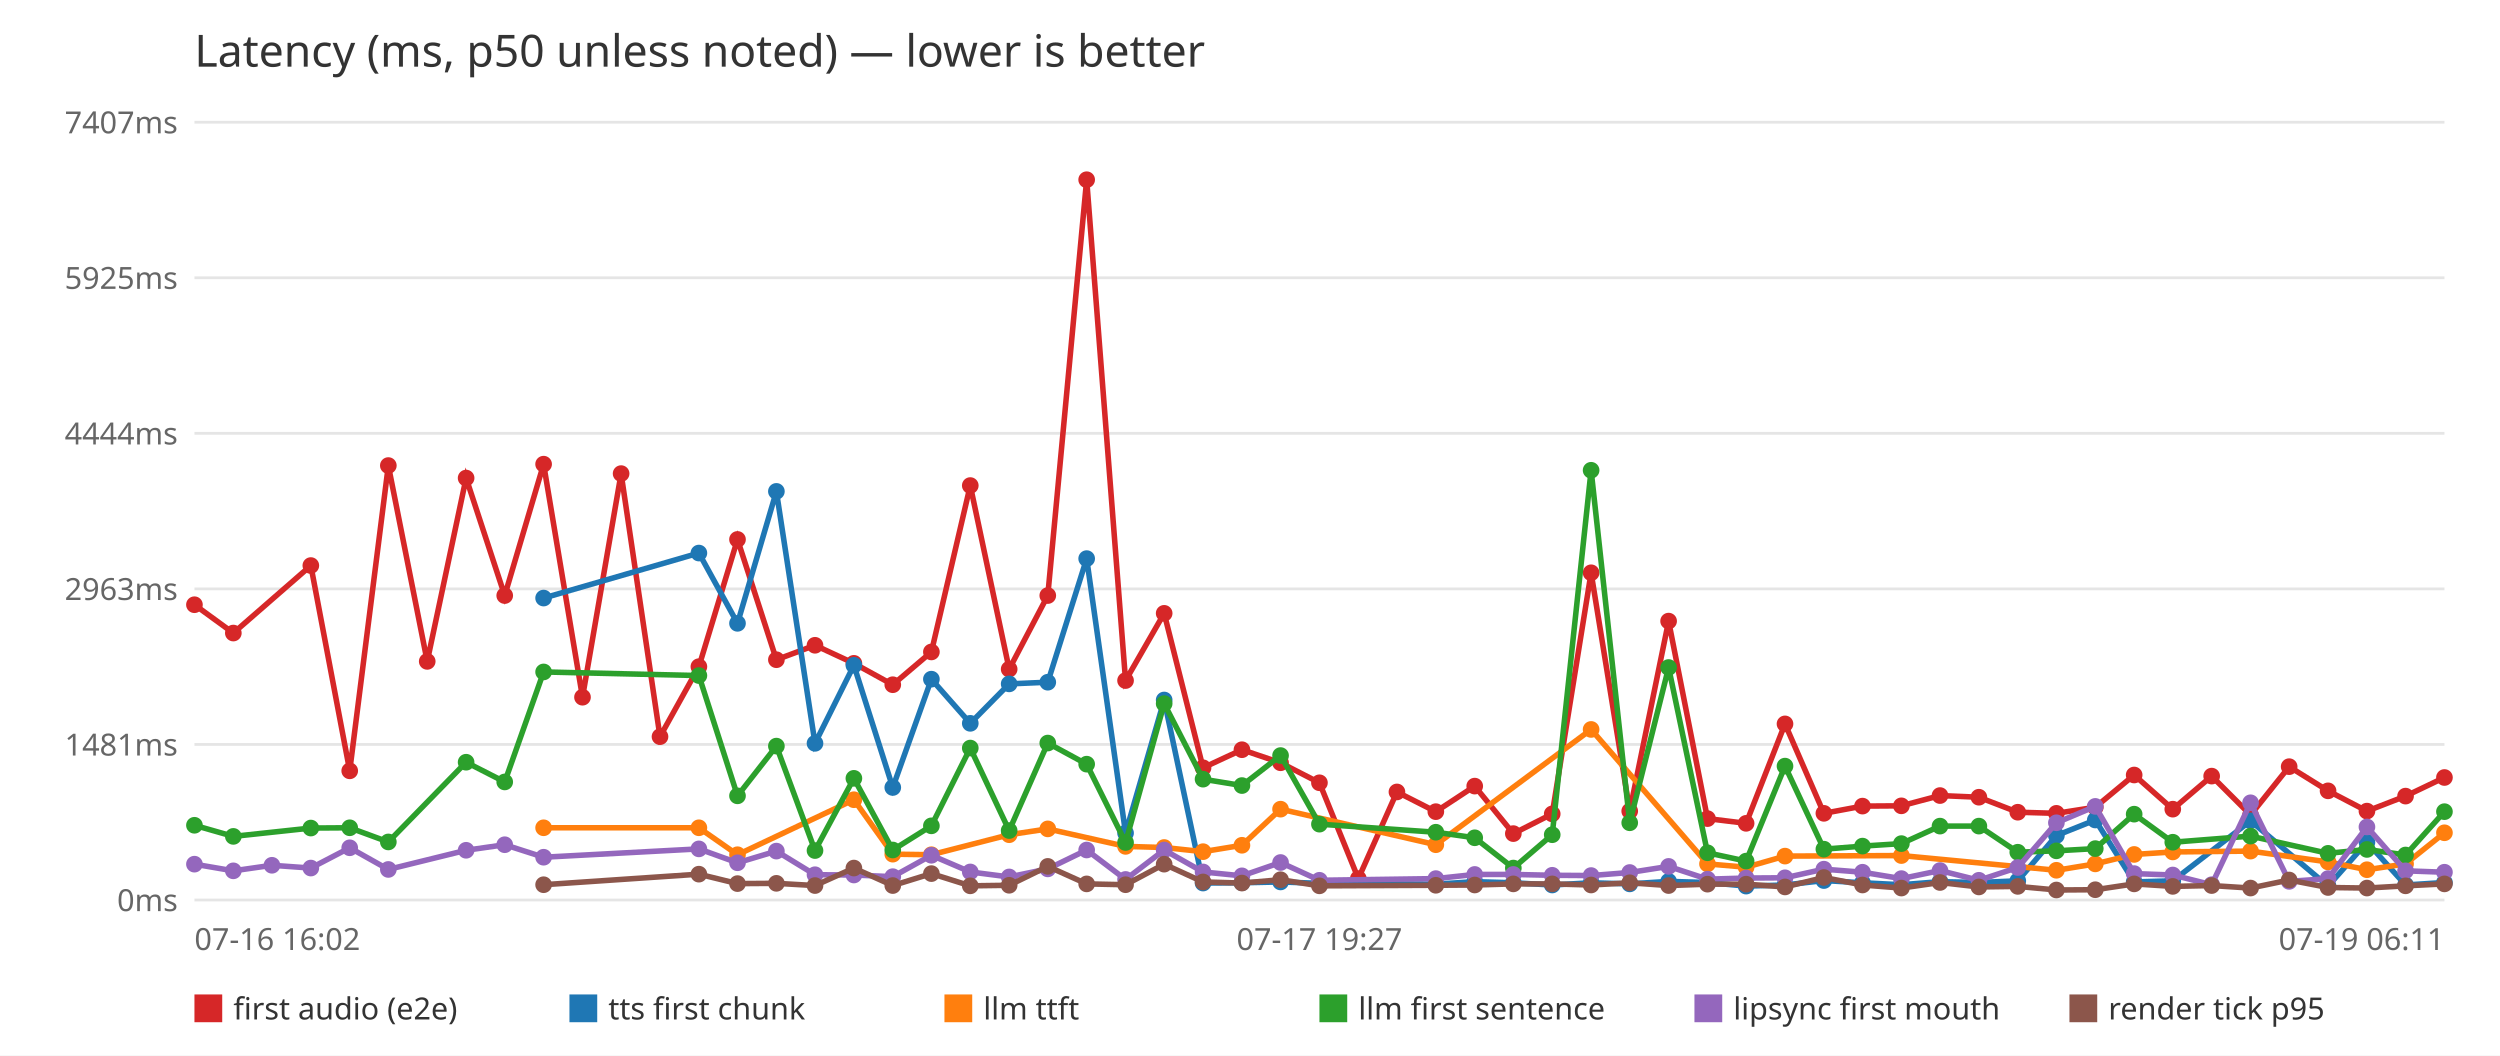
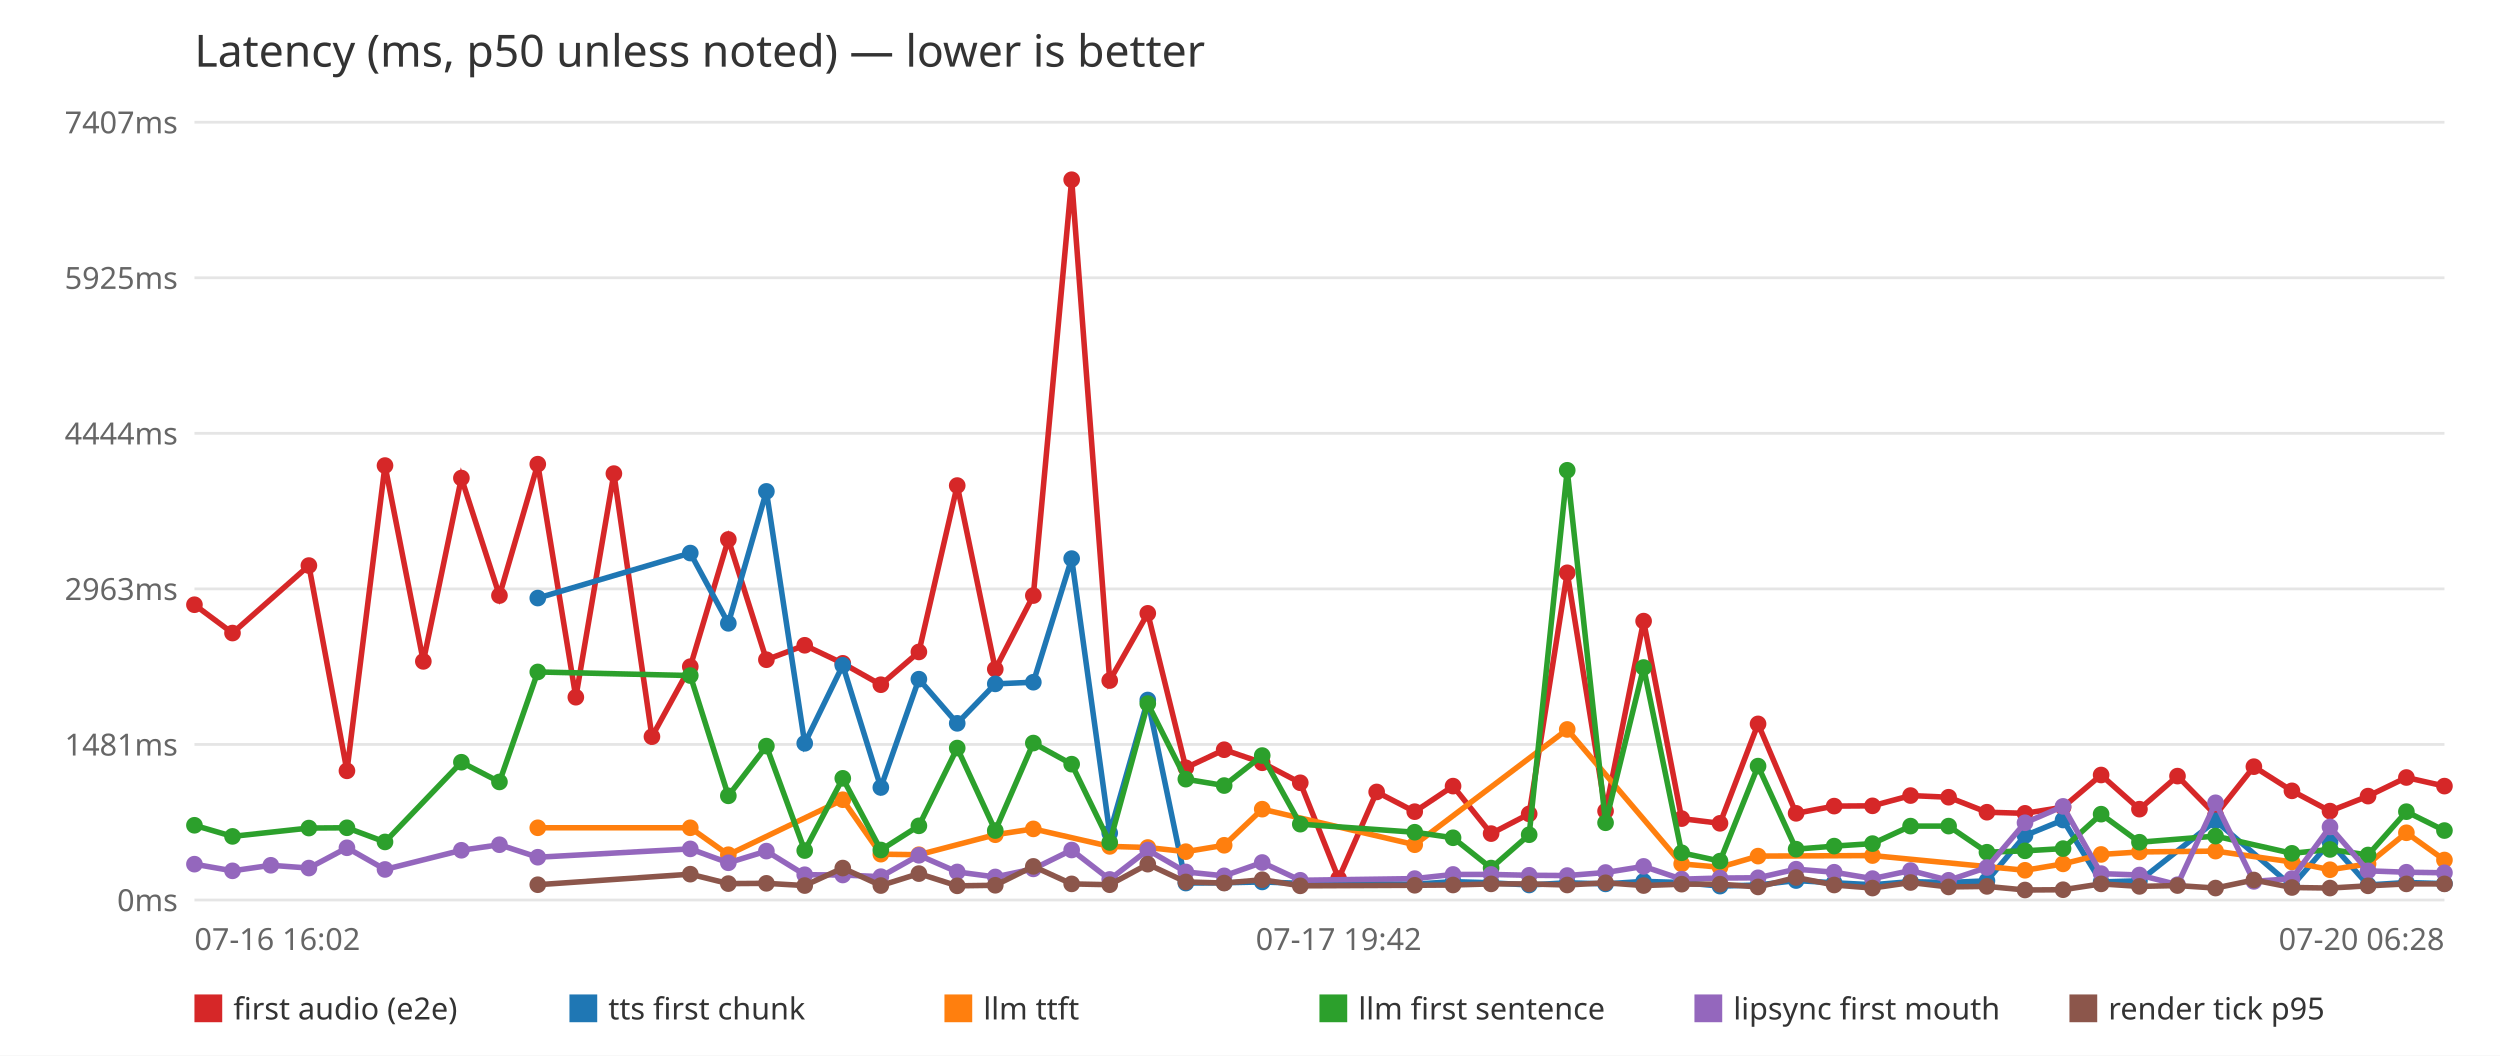
<svg xmlns="http://www.w3.org/2000/svg" width="900" height="380" viewBox="0 0 900 380" font-family="sans-serif">
  <rect width="900" height="380" fill="white" />
  <text x="70" y="24" font-size="16" fill="#333">Latency (ms, p50 unless noted) — lower is better</text>
  <line x1="70" y1="324.0" x2="880" y2="324.0" stroke="#e5e5e5" />
  <text x="64" y="328.0" font-size="11" fill="#666" text-anchor="end">0ms</text>
  <line x1="70" y1="268.0" x2="880" y2="268.0" stroke="#e5e5e5" />
  <text x="64" y="272.0" font-size="11" fill="#666" text-anchor="end">1481ms</text>
  <line x1="70" y1="212.0" x2="880" y2="212.0" stroke="#e5e5e5" />
  <text x="64" y="216.0" font-size="11" fill="#666" text-anchor="end">2963ms</text>
  <line x1="70" y1="156.0" x2="880" y2="156.0" stroke="#e5e5e5" />
  <text x="64" y="160.0" font-size="11" fill="#666" text-anchor="end">4444ms</text>
  <line x1="70" y1="100.0" x2="880" y2="100.0" stroke="#e5e5e5" />
  <text x="64" y="104.0" font-size="11" fill="#666" text-anchor="end">5925ms</text>
  <line x1="70" y1="44.0" x2="880" y2="44.0" stroke="#e5e5e5" />
  <text x="64" y="48.0" font-size="11" fill="#666" text-anchor="end">7407ms</text>
  <text x="70.0" y="342" font-size="11" fill="#666" text-anchor="start">07-16 16:02</text>
-   <text x="475.0" y="342" font-size="11" fill="#666" text-anchor="middle">07-17 19:27</text>
-   <text x="880.0" y="342" font-size="11" fill="#666" text-anchor="end">07-19 06:11</text>
-   <polyline points="70.0,217.7 84.0,227.9 111.9,203.6 125.9,277.5 139.8,167.6 153.8,238.1 167.8,172.1 181.7,214.4 195.7,167.1 209.7,251.0 223.6,170.5 237.6,265.2 251.6,240.0 265.5,194.2 279.5,237.5 293.4,232.3 307.4,238.8 321.4,246.5 335.3,234.7 349.3,174.8 363.3,240.9 377.2,214.4 391.2,64.7 405.2,245.0 419.1,220.8 433.1,276.4 447.1,269.9 461.0,274.6 475.0,281.8 489.0,316.3 502.9,285.1 516.9,292.2 530.9,283.0 544.8,300.1 558.8,293.0 572.8,206.2 586.7,292.0 600.7,223.6 614.7,294.7 628.6,296.4 642.6,260.6 656.6,292.8 670.5,290.2 684.5,290.1 698.4,286.4 712.4,287.0 726.4,292.4 740.3,292.8 754.3,290.6 768.3,279.0 782.2,291.3 796.2,279.4 810.2,293.4 824.1,276.0 838.1,284.7 852.1,292.0 866.0,286.6 880.0,279.9" fill="none" stroke="#d62728" stroke-width="2" />
+   <text x="481.9" y="342" font-size="11" fill="#666" text-anchor="middle">07-17 19:42</text>
+   <text x="880.0" y="342" font-size="11" fill="#666" text-anchor="end">07-20 06:28</text>
+   <polyline points="70.0,217.7 83.7,227.9 111.2,203.6 124.9,277.5 138.6,167.6 152.4,238.1 166.1,172.1 179.8,214.4 193.6,167.1 207.3,251.0 221.0,170.5 234.7,265.2 248.5,240.0 262.2,194.2 275.9,237.5 289.7,232.3 303.4,238.8 317.1,246.5 330.8,234.7 344.6,174.8 358.3,240.9 372.0,214.4 385.8,64.7 399.5,245.0 413.2,220.8 426.9,276.4 440.7,269.9 454.4,274.6 468.1,281.8 481.9,316.3 495.6,285.1 509.3,292.2 523.1,283.0 536.8,300.1 550.5,293.0 564.2,206.2 578.0,292.0 591.7,223.6 605.4,294.7 619.2,296.4 632.9,260.6 646.6,292.8 660.3,290.2 674.1,290.1 687.8,286.4 701.5,287.0 715.3,292.4 729.0,292.8 742.7,290.6 756.4,279.0 770.2,291.3 783.9,279.4 797.6,293.4 811.4,276.0 825.1,284.7 838.8,292.0 852.5,286.6 866.3,279.9 880.0,283.0" fill="none" stroke="#d62728" stroke-width="2" />
  <circle cx="70.0" cy="217.7" r="3" fill="#d62728" />
-   <circle cx="84.0" cy="227.9" r="3" fill="#d62728" />
-   <circle cx="111.9" cy="203.6" r="3" fill="#d62728" />
-   <circle cx="125.9" cy="277.5" r="3" fill="#d62728" />
-   <circle cx="139.8" cy="167.6" r="3" fill="#d62728" />
-   <circle cx="153.8" cy="238.1" r="3" fill="#d62728" />
-   <circle cx="167.8" cy="172.1" r="3" fill="#d62728" />
-   <circle cx="181.7" cy="214.4" r="3" fill="#d62728" />
-   <circle cx="195.7" cy="167.1" r="3" fill="#d62728" />
-   <circle cx="209.7" cy="251.0" r="3" fill="#d62728" />
-   <circle cx="223.6" cy="170.5" r="3" fill="#d62728" />
-   <circle cx="237.6" cy="265.2" r="3" fill="#d62728" />
-   <circle cx="251.6" cy="240.0" r="3" fill="#d62728" />
-   <circle cx="265.5" cy="194.2" r="3" fill="#d62728" />
-   <circle cx="279.5" cy="237.5" r="3" fill="#d62728" />
-   <circle cx="293.4" cy="232.3" r="3" fill="#d62728" />
-   <circle cx="307.4" cy="238.8" r="3" fill="#d62728" />
-   <circle cx="321.4" cy="246.5" r="3" fill="#d62728" />
-   <circle cx="335.3" cy="234.7" r="3" fill="#d62728" />
-   <circle cx="349.3" cy="174.8" r="3" fill="#d62728" />
-   <circle cx="363.3" cy="240.9" r="3" fill="#d62728" />
-   <circle cx="377.2" cy="214.4" r="3" fill="#d62728" />
-   <circle cx="391.2" cy="64.7" r="3" fill="#d62728" />
-   <circle cx="405.2" cy="245.0" r="3" fill="#d62728" />
-   <circle cx="419.1" cy="220.8" r="3" fill="#d62728" />
-   <circle cx="433.1" cy="276.4" r="3" fill="#d62728" />
-   <circle cx="447.1" cy="269.9" r="3" fill="#d62728" />
-   <circle cx="461.0" cy="274.6" r="3" fill="#d62728" />
-   <circle cx="475.0" cy="281.8" r="3" fill="#d62728" />
-   <circle cx="489.0" cy="316.3" r="3" fill="#d62728" />
-   <circle cx="502.9" cy="285.1" r="3" fill="#d62728" />
-   <circle cx="516.9" cy="292.2" r="3" fill="#d62728" />
-   <circle cx="530.9" cy="283.0" r="3" fill="#d62728" />
-   <circle cx="544.8" cy="300.1" r="3" fill="#d62728" />
-   <circle cx="558.8" cy="293.0" r="3" fill="#d62728" />
-   <circle cx="572.8" cy="206.2" r="3" fill="#d62728" />
-   <circle cx="586.7" cy="292.0" r="3" fill="#d62728" />
-   <circle cx="600.7" cy="223.6" r="3" fill="#d62728" />
-   <circle cx="614.7" cy="294.7" r="3" fill="#d62728" />
-   <circle cx="628.6" cy="296.4" r="3" fill="#d62728" />
-   <circle cx="642.6" cy="260.6" r="3" fill="#d62728" />
-   <circle cx="656.6" cy="292.8" r="3" fill="#d62728" />
-   <circle cx="670.5" cy="290.2" r="3" fill="#d62728" />
-   <circle cx="684.5" cy="290.1" r="3" fill="#d62728" />
-   <circle cx="698.4" cy="286.4" r="3" fill="#d62728" />
-   <circle cx="712.4" cy="287.0" r="3" fill="#d62728" />
-   <circle cx="726.4" cy="292.4" r="3" fill="#d62728" />
-   <circle cx="740.3" cy="292.8" r="3" fill="#d62728" />
-   <circle cx="754.3" cy="290.6" r="3" fill="#d62728" />
-   <circle cx="768.3" cy="279.0" r="3" fill="#d62728" />
-   <circle cx="782.2" cy="291.3" r="3" fill="#d62728" />
-   <circle cx="796.2" cy="279.4" r="3" fill="#d62728" />
-   <circle cx="810.2" cy="293.4" r="3" fill="#d62728" />
-   <circle cx="824.1" cy="276.0" r="3" fill="#d62728" />
-   <circle cx="838.1" cy="284.7" r="3" fill="#d62728" />
-   <circle cx="852.1" cy="292.0" r="3" fill="#d62728" />
-   <circle cx="866.0" cy="286.6" r="3" fill="#d62728" />
-   <circle cx="880.0" cy="279.9" r="3" fill="#d62728" />
+   <circle cx="83.7" cy="227.9" r="3" fill="#d62728" />
+   <circle cx="111.2" cy="203.6" r="3" fill="#d62728" />
+   <circle cx="124.9" cy="277.5" r="3" fill="#d62728" />
+   <circle cx="138.6" cy="167.6" r="3" fill="#d62728" />
+   <circle cx="152.4" cy="238.1" r="3" fill="#d62728" />
+   <circle cx="166.1" cy="172.1" r="3" fill="#d62728" />
+   <circle cx="179.8" cy="214.4" r="3" fill="#d62728" />
+   <circle cx="193.6" cy="167.1" r="3" fill="#d62728" />
+   <circle cx="207.3" cy="251.0" r="3" fill="#d62728" />
+   <circle cx="221.0" cy="170.5" r="3" fill="#d62728" />
+   <circle cx="234.7" cy="265.2" r="3" fill="#d62728" />
+   <circle cx="248.5" cy="240.0" r="3" fill="#d62728" />
+   <circle cx="262.2" cy="194.2" r="3" fill="#d62728" />
+   <circle cx="275.9" cy="237.5" r="3" fill="#d62728" />
+   <circle cx="289.7" cy="232.3" r="3" fill="#d62728" />
+   <circle cx="303.4" cy="238.8" r="3" fill="#d62728" />
+   <circle cx="317.1" cy="246.5" r="3" fill="#d62728" />
+   <circle cx="330.8" cy="234.7" r="3" fill="#d62728" />
+   <circle cx="344.6" cy="174.8" r="3" fill="#d62728" />
+   <circle cx="358.3" cy="240.9" r="3" fill="#d62728" />
+   <circle cx="372.0" cy="214.4" r="3" fill="#d62728" />
+   <circle cx="385.8" cy="64.7" r="3" fill="#d62728" />
+   <circle cx="399.5" cy="245.0" r="3" fill="#d62728" />
+   <circle cx="413.2" cy="220.8" r="3" fill="#d62728" />
+   <circle cx="426.9" cy="276.4" r="3" fill="#d62728" />
+   <circle cx="440.7" cy="269.9" r="3" fill="#d62728" />
+   <circle cx="454.4" cy="274.6" r="3" fill="#d62728" />
+   <circle cx="468.1" cy="281.8" r="3" fill="#d62728" />
+   <circle cx="481.9" cy="316.3" r="3" fill="#d62728" />
+   <circle cx="495.6" cy="285.1" r="3" fill="#d62728" />
+   <circle cx="509.3" cy="292.2" r="3" fill="#d62728" />
+   <circle cx="523.1" cy="283.0" r="3" fill="#d62728" />
+   <circle cx="536.8" cy="300.1" r="3" fill="#d62728" />
+   <circle cx="550.5" cy="293.0" r="3" fill="#d62728" />
+   <circle cx="564.2" cy="206.2" r="3" fill="#d62728" />
+   <circle cx="578.0" cy="292.0" r="3" fill="#d62728" />
+   <circle cx="591.7" cy="223.6" r="3" fill="#d62728" />
+   <circle cx="605.4" cy="294.7" r="3" fill="#d62728" />
+   <circle cx="619.2" cy="296.4" r="3" fill="#d62728" />
+   <circle cx="632.9" cy="260.6" r="3" fill="#d62728" />
+   <circle cx="646.6" cy="292.8" r="3" fill="#d62728" />
+   <circle cx="660.3" cy="290.2" r="3" fill="#d62728" />
+   <circle cx="674.1" cy="290.1" r="3" fill="#d62728" />
+   <circle cx="687.8" cy="286.4" r="3" fill="#d62728" />
+   <circle cx="701.5" cy="287.0" r="3" fill="#d62728" />
+   <circle cx="715.3" cy="292.4" r="3" fill="#d62728" />
+   <circle cx="729.0" cy="292.8" r="3" fill="#d62728" />
+   <circle cx="742.7" cy="290.6" r="3" fill="#d62728" />
+   <circle cx="756.4" cy="279.0" r="3" fill="#d62728" />
+   <circle cx="770.2" cy="291.3" r="3" fill="#d62728" />
+   <circle cx="783.9" cy="279.4" r="3" fill="#d62728" />
+   <circle cx="797.6" cy="293.4" r="3" fill="#d62728" />
+   <circle cx="811.4" cy="276.0" r="3" fill="#d62728" />
+   <circle cx="825.1" cy="284.7" r="3" fill="#d62728" />
+   <circle cx="838.8" cy="292.0" r="3" fill="#d62728" />
+   <circle cx="852.5" cy="286.6" r="3" fill="#d62728" />
+   <circle cx="866.3" cy="279.9" r="3" fill="#d62728" />
+   <circle cx="880.0" cy="283.0" r="3" fill="#d62728" />
  <rect x="70.0" y="358" width="10" height="10" fill="#d62728" />
  <text x="84.0" y="367" font-size="11" fill="#333">first audio (e2e)</text>
-   <polyline points="195.7,215.3 251.6,199.1 265.5,224.4 279.5,176.9 293.4,267.6 307.4,239.5 321.4,283.5 335.3,244.5 349.3,260.4 363.3,246.2 377.2,245.6 391.2,201.1 405.2,299.9 419.1,252.0 433.1,317.9 447.1,317.8 461.0,317.5 475.0,318.0 516.9,318.3 530.9,317.4 544.8,317.8 558.8,318.6 572.8,317.8 586.7,318.2 600.7,317.3 614.7,317.7 628.6,319.0 642.6,318.6 656.6,317.0 670.5,317.8 684.5,318.5 698.4,317.4 712.4,317.7 726.4,317.1 740.3,300.8 754.3,295.2 768.3,317.5 782.2,317.1 810.2,295.5 838.1,319.0 852.1,303.2 866.0,318.6 880.0,317.7" fill="none" stroke="#1f77b4" stroke-width="2" />
-   <circle cx="195.7" cy="215.3" r="3" fill="#1f77b4" />
-   <circle cx="251.6" cy="199.1" r="3" fill="#1f77b4" />
-   <circle cx="265.5" cy="224.4" r="3" fill="#1f77b4" />
-   <circle cx="279.5" cy="176.9" r="3" fill="#1f77b4" />
-   <circle cx="293.4" cy="267.6" r="3" fill="#1f77b4" />
-   <circle cx="307.4" cy="239.5" r="3" fill="#1f77b4" />
-   <circle cx="321.4" cy="283.5" r="3" fill="#1f77b4" />
-   <circle cx="335.3" cy="244.5" r="3" fill="#1f77b4" />
-   <circle cx="349.3" cy="260.4" r="3" fill="#1f77b4" />
-   <circle cx="363.3" cy="246.2" r="3" fill="#1f77b4" />
-   <circle cx="377.2" cy="245.6" r="3" fill="#1f77b4" />
-   <circle cx="391.2" cy="201.1" r="3" fill="#1f77b4" />
-   <circle cx="405.2" cy="299.9" r="3" fill="#1f77b4" />
-   <circle cx="419.1" cy="252.0" r="3" fill="#1f77b4" />
-   <circle cx="433.1" cy="317.9" r="3" fill="#1f77b4" />
-   <circle cx="447.1" cy="317.8" r="3" fill="#1f77b4" />
-   <circle cx="461.0" cy="317.5" r="3" fill="#1f77b4" />
-   <circle cx="475.0" cy="318.0" r="3" fill="#1f77b4" />
-   <circle cx="516.9" cy="318.3" r="3" fill="#1f77b4" />
-   <circle cx="530.9" cy="317.4" r="3" fill="#1f77b4" />
-   <circle cx="544.8" cy="317.8" r="3" fill="#1f77b4" />
-   <circle cx="558.8" cy="318.6" r="3" fill="#1f77b4" />
-   <circle cx="572.8" cy="317.8" r="3" fill="#1f77b4" />
-   <circle cx="586.7" cy="318.2" r="3" fill="#1f77b4" />
-   <circle cx="600.7" cy="317.3" r="3" fill="#1f77b4" />
-   <circle cx="614.7" cy="317.7" r="3" fill="#1f77b4" />
-   <circle cx="628.6" cy="319.0" r="3" fill="#1f77b4" />
-   <circle cx="642.6" cy="318.6" r="3" fill="#1f77b4" />
-   <circle cx="656.6" cy="317.0" r="3" fill="#1f77b4" />
-   <circle cx="670.5" cy="317.8" r="3" fill="#1f77b4" />
-   <circle cx="684.5" cy="318.5" r="3" fill="#1f77b4" />
-   <circle cx="698.4" cy="317.4" r="3" fill="#1f77b4" />
-   <circle cx="712.4" cy="317.7" r="3" fill="#1f77b4" />
-   <circle cx="726.4" cy="317.1" r="3" fill="#1f77b4" />
-   <circle cx="740.3" cy="300.8" r="3" fill="#1f77b4" />
-   <circle cx="754.3" cy="295.2" r="3" fill="#1f77b4" />
-   <circle cx="768.3" cy="317.5" r="3" fill="#1f77b4" />
-   <circle cx="782.2" cy="317.1" r="3" fill="#1f77b4" />
-   <circle cx="810.2" cy="295.5" r="3" fill="#1f77b4" />
-   <circle cx="838.1" cy="319.0" r="3" fill="#1f77b4" />
-   <circle cx="852.1" cy="303.2" r="3" fill="#1f77b4" />
-   <circle cx="866.0" cy="318.6" r="3" fill="#1f77b4" />
-   <circle cx="880.0" cy="317.7" r="3" fill="#1f77b4" />
+   <polyline points="193.6,215.3 248.5,199.1 262.2,224.4 275.9,176.9 289.7,267.6 303.4,239.5 317.1,283.5 330.8,244.5 344.6,260.4 358.3,246.2 372.0,245.6 385.8,201.1 399.5,299.9 413.2,252.0 426.9,317.9 440.7,317.8 454.4,317.5 468.1,318.0 509.3,318.3 523.1,317.4 536.8,317.8 550.5,318.6 564.2,317.8 578.0,318.2 591.7,317.3 605.4,317.7 619.2,319.0 632.9,318.6 646.6,317.0 660.3,317.8 674.1,318.5 687.8,317.4 701.5,317.7 715.3,317.1 729.0,300.8 742.7,295.2 756.4,317.5 770.2,317.1 797.6,295.5 825.1,319.0 838.8,303.2 852.5,318.6 866.3,317.7 880.0,318.1" fill="none" stroke="#1f77b4" stroke-width="2" />
+   <circle cx="193.6" cy="215.3" r="3" fill="#1f77b4" />
+   <circle cx="248.5" cy="199.1" r="3" fill="#1f77b4" />
+   <circle cx="262.2" cy="224.4" r="3" fill="#1f77b4" />
+   <circle cx="275.9" cy="176.9" r="3" fill="#1f77b4" />
+   <circle cx="289.7" cy="267.6" r="3" fill="#1f77b4" />
+   <circle cx="303.4" cy="239.5" r="3" fill="#1f77b4" />
+   <circle cx="317.1" cy="283.5" r="3" fill="#1f77b4" />
+   <circle cx="330.8" cy="244.5" r="3" fill="#1f77b4" />
+   <circle cx="344.6" cy="260.4" r="3" fill="#1f77b4" />
+   <circle cx="358.3" cy="246.2" r="3" fill="#1f77b4" />
+   <circle cx="372.0" cy="245.6" r="3" fill="#1f77b4" />
+   <circle cx="385.8" cy="201.1" r="3" fill="#1f77b4" />
+   <circle cx="399.5" cy="299.9" r="3" fill="#1f77b4" />
+   <circle cx="413.2" cy="252.0" r="3" fill="#1f77b4" />
+   <circle cx="426.9" cy="317.9" r="3" fill="#1f77b4" />
+   <circle cx="440.7" cy="317.8" r="3" fill="#1f77b4" />
+   <circle cx="454.4" cy="317.5" r="3" fill="#1f77b4" />
+   <circle cx="468.1" cy="318.0" r="3" fill="#1f77b4" />
+   <circle cx="509.3" cy="318.3" r="3" fill="#1f77b4" />
+   <circle cx="523.1" cy="317.4" r="3" fill="#1f77b4" />
+   <circle cx="536.8" cy="317.8" r="3" fill="#1f77b4" />
+   <circle cx="550.5" cy="318.6" r="3" fill="#1f77b4" />
+   <circle cx="564.2" cy="317.8" r="3" fill="#1f77b4" />
+   <circle cx="578.0" cy="318.2" r="3" fill="#1f77b4" />
+   <circle cx="591.7" cy="317.3" r="3" fill="#1f77b4" />
+   <circle cx="605.4" cy="317.7" r="3" fill="#1f77b4" />
+   <circle cx="619.2" cy="319.0" r="3" fill="#1f77b4" />
+   <circle cx="632.9" cy="318.6" r="3" fill="#1f77b4" />
+   <circle cx="646.6" cy="317.0" r="3" fill="#1f77b4" />
+   <circle cx="660.3" cy="317.8" r="3" fill="#1f77b4" />
+   <circle cx="674.1" cy="318.5" r="3" fill="#1f77b4" />
+   <circle cx="687.8" cy="317.4" r="3" fill="#1f77b4" />
+   <circle cx="701.5" cy="317.7" r="3" fill="#1f77b4" />
+   <circle cx="715.3" cy="317.1" r="3" fill="#1f77b4" />
+   <circle cx="729.0" cy="300.8" r="3" fill="#1f77b4" />
+   <circle cx="742.7" cy="295.2" r="3" fill="#1f77b4" />
+   <circle cx="756.4" cy="317.5" r="3" fill="#1f77b4" />
+   <circle cx="770.2" cy="317.1" r="3" fill="#1f77b4" />
+   <circle cx="797.6" cy="295.5" r="3" fill="#1f77b4" />
+   <circle cx="825.1" cy="319.0" r="3" fill="#1f77b4" />
+   <circle cx="838.8" cy="303.2" r="3" fill="#1f77b4" />
+   <circle cx="852.5" cy="318.6" r="3" fill="#1f77b4" />
+   <circle cx="866.3" cy="317.7" r="3" fill="#1f77b4" />
+   <circle cx="880.0" cy="318.1" r="3" fill="#1f77b4" />
  <rect x="205.0" y="358" width="10" height="10" fill="#1f77b4" />
  <text x="219.0" y="367" font-size="11" fill="#333">tts first chunk</text>
-   <polyline points="195.7,298.0 251.6,298.0 265.5,307.7 307.4,287.9 321.4,307.5 335.3,307.7 363.3,300.5 377.2,298.4 405.2,304.7 419.1,305.1 433.1,306.6 447.1,304.3 461.0,291.3 516.9,304.1 572.8,262.6 614.7,311.0 628.6,312.2 642.6,308.2 684.5,308.0 740.3,313.3 754.3,311.0 768.3,307.6 782.2,306.7 810.2,306.4 838.1,310.3 852.1,313.1 866.0,311.0 880.0,299.8" fill="none" stroke="#ff7f0e" stroke-width="2" />
-   <circle cx="195.7" cy="298.0" r="3" fill="#ff7f0e" />
-   <circle cx="251.6" cy="298.0" r="3" fill="#ff7f0e" />
-   <circle cx="265.5" cy="307.7" r="3" fill="#ff7f0e" />
-   <circle cx="307.4" cy="287.9" r="3" fill="#ff7f0e" />
-   <circle cx="321.4" cy="307.5" r="3" fill="#ff7f0e" />
-   <circle cx="335.3" cy="307.7" r="3" fill="#ff7f0e" />
-   <circle cx="363.3" cy="300.5" r="3" fill="#ff7f0e" />
-   <circle cx="377.2" cy="298.4" r="3" fill="#ff7f0e" />
-   <circle cx="405.2" cy="304.7" r="3" fill="#ff7f0e" />
-   <circle cx="419.1" cy="305.1" r="3" fill="#ff7f0e" />
-   <circle cx="433.1" cy="306.6" r="3" fill="#ff7f0e" />
-   <circle cx="447.1" cy="304.3" r="3" fill="#ff7f0e" />
-   <circle cx="461.0" cy="291.3" r="3" fill="#ff7f0e" />
-   <circle cx="516.9" cy="304.1" r="3" fill="#ff7f0e" />
-   <circle cx="572.8" cy="262.6" r="3" fill="#ff7f0e" />
-   <circle cx="614.7" cy="311.0" r="3" fill="#ff7f0e" />
-   <circle cx="628.6" cy="312.2" r="3" fill="#ff7f0e" />
-   <circle cx="642.6" cy="308.2" r="3" fill="#ff7f0e" />
-   <circle cx="684.5" cy="308.0" r="3" fill="#ff7f0e" />
-   <circle cx="740.3" cy="313.3" r="3" fill="#ff7f0e" />
-   <circle cx="754.3" cy="311.0" r="3" fill="#ff7f0e" />
-   <circle cx="768.3" cy="307.6" r="3" fill="#ff7f0e" />
-   <circle cx="782.2" cy="306.7" r="3" fill="#ff7f0e" />
-   <circle cx="810.2" cy="306.4" r="3" fill="#ff7f0e" />
-   <circle cx="838.1" cy="310.3" r="3" fill="#ff7f0e" />
-   <circle cx="852.1" cy="313.1" r="3" fill="#ff7f0e" />
-   <circle cx="866.0" cy="311.0" r="3" fill="#ff7f0e" />
-   <circle cx="880.0" cy="299.8" r="3" fill="#ff7f0e" />
+   <polyline points="193.6,298.0 248.5,298.0 262.2,307.7 303.4,287.9 317.1,307.5 330.8,307.7 358.3,300.5 372.0,298.4 399.5,304.7 413.2,305.1 426.9,306.6 440.7,304.3 454.4,291.3 509.3,304.1 564.2,262.6 605.4,311.0 619.2,312.2 632.9,308.2 674.1,308.0 729.0,313.3 742.7,311.0 756.4,307.6 770.2,306.7 797.6,306.4 825.1,310.3 838.8,313.1 852.5,311.0 866.3,299.8 880.0,309.6" fill="none" stroke="#ff7f0e" stroke-width="2" />
+   <circle cx="193.6" cy="298.0" r="3" fill="#ff7f0e" />
+   <circle cx="248.5" cy="298.0" r="3" fill="#ff7f0e" />
+   <circle cx="262.2" cy="307.7" r="3" fill="#ff7f0e" />
+   <circle cx="303.4" cy="287.9" r="3" fill="#ff7f0e" />
+   <circle cx="317.1" cy="307.5" r="3" fill="#ff7f0e" />
+   <circle cx="330.8" cy="307.7" r="3" fill="#ff7f0e" />
+   <circle cx="358.3" cy="300.5" r="3" fill="#ff7f0e" />
+   <circle cx="372.0" cy="298.4" r="3" fill="#ff7f0e" />
+   <circle cx="399.5" cy="304.7" r="3" fill="#ff7f0e" />
+   <circle cx="413.2" cy="305.1" r="3" fill="#ff7f0e" />
+   <circle cx="426.9" cy="306.6" r="3" fill="#ff7f0e" />
+   <circle cx="440.7" cy="304.3" r="3" fill="#ff7f0e" />
+   <circle cx="454.4" cy="291.3" r="3" fill="#ff7f0e" />
+   <circle cx="509.3" cy="304.1" r="3" fill="#ff7f0e" />
+   <circle cx="564.2" cy="262.6" r="3" fill="#ff7f0e" />
+   <circle cx="605.4" cy="311.0" r="3" fill="#ff7f0e" />
+   <circle cx="619.2" cy="312.2" r="3" fill="#ff7f0e" />
+   <circle cx="632.9" cy="308.2" r="3" fill="#ff7f0e" />
+   <circle cx="674.1" cy="308.0" r="3" fill="#ff7f0e" />
+   <circle cx="729.0" cy="313.3" r="3" fill="#ff7f0e" />
+   <circle cx="742.7" cy="311.0" r="3" fill="#ff7f0e" />
+   <circle cx="756.4" cy="307.6" r="3" fill="#ff7f0e" />
+   <circle cx="770.2" cy="306.7" r="3" fill="#ff7f0e" />
+   <circle cx="797.6" cy="306.4" r="3" fill="#ff7f0e" />
+   <circle cx="825.1" cy="310.3" r="3" fill="#ff7f0e" />
+   <circle cx="838.8" cy="313.1" r="3" fill="#ff7f0e" />
+   <circle cx="852.5" cy="311.0" r="3" fill="#ff7f0e" />
+   <circle cx="866.3" cy="299.8" r="3" fill="#ff7f0e" />
+   <circle cx="880.0" cy="309.6" r="3" fill="#ff7f0e" />
  <rect x="340.0" y="358" width="10" height="10" fill="#ff7f0e" />
  <text x="354.0" y="367" font-size="11" fill="#333">llm ttft</text>
-   <polyline points="70.0,297.1 84.0,301.1 111.9,298.1 125.9,298.0 139.8,303.1 167.8,274.4 181.7,281.5 195.7,241.9 251.6,243.2 265.5,286.5 279.5,268.6 293.4,306.2 307.4,280.2 321.4,306.0 335.3,297.3 349.3,269.3 363.3,299.0 377.2,267.5 391.2,275.1 405.2,303.3 419.1,253.3 433.1,280.5 447.1,282.8 461.0,272.0 475.0,296.7 516.9,299.6 530.9,301.6 544.8,312.5 558.8,300.5 572.8,169.3 586.7,296.2 600.7,240.3 614.7,307.0 628.6,310.0 642.6,275.8 656.6,305.7 670.5,304.6 684.5,303.7 698.4,297.4 712.4,297.4 726.4,306.8 740.3,306.3 754.3,305.5 768.3,293.1 782.2,303.2 810.2,301.0 838.1,307.2 852.1,305.8 866.0,307.8 880.0,292.2" fill="none" stroke="#2ca02c" stroke-width="2" />
+   <polyline points="70.0,297.1 83.7,301.1 111.2,298.1 124.9,298.0 138.6,303.1 166.1,274.4 179.8,281.5 193.6,241.9 248.5,243.2 262.2,286.5 275.9,268.6 289.7,306.2 303.4,280.2 317.1,306.0 330.8,297.3 344.6,269.3 358.3,299.0 372.0,267.5 385.8,275.1 399.5,303.3 413.2,253.3 426.9,280.5 440.7,282.8 454.4,272.0 468.1,296.7 509.3,299.6 523.1,301.6 536.8,312.5 550.5,300.5 564.2,169.3 578.0,296.2 591.7,240.3 605.4,307.0 619.2,310.0 632.9,275.8 646.6,305.7 660.3,304.6 674.1,303.7 687.8,297.4 701.5,297.4 715.3,306.8 729.0,306.3 742.7,305.5 756.4,293.1 770.2,303.2 797.6,301.0 825.1,307.2 838.8,305.8 852.5,307.8 866.3,292.2 880.0,299.0" fill="none" stroke="#2ca02c" stroke-width="2" />
  <circle cx="70.0" cy="297.1" r="3" fill="#2ca02c" />
-   <circle cx="84.0" cy="301.1" r="3" fill="#2ca02c" />
-   <circle cx="111.9" cy="298.1" r="3" fill="#2ca02c" />
-   <circle cx="125.9" cy="298.0" r="3" fill="#2ca02c" />
-   <circle cx="139.8" cy="303.1" r="3" fill="#2ca02c" />
-   <circle cx="167.8" cy="274.4" r="3" fill="#2ca02c" />
-   <circle cx="181.7" cy="281.5" r="3" fill="#2ca02c" />
-   <circle cx="195.7" cy="241.9" r="3" fill="#2ca02c" />
-   <circle cx="251.6" cy="243.2" r="3" fill="#2ca02c" />
-   <circle cx="265.5" cy="286.5" r="3" fill="#2ca02c" />
-   <circle cx="279.5" cy="268.6" r="3" fill="#2ca02c" />
-   <circle cx="293.4" cy="306.2" r="3" fill="#2ca02c" />
-   <circle cx="307.4" cy="280.2" r="3" fill="#2ca02c" />
-   <circle cx="321.4" cy="306.0" r="3" fill="#2ca02c" />
-   <circle cx="335.3" cy="297.3" r="3" fill="#2ca02c" />
-   <circle cx="349.3" cy="269.3" r="3" fill="#2ca02c" />
-   <circle cx="363.3" cy="299.0" r="3" fill="#2ca02c" />
-   <circle cx="377.2" cy="267.5" r="3" fill="#2ca02c" />
-   <circle cx="391.2" cy="275.1" r="3" fill="#2ca02c" />
-   <circle cx="405.2" cy="303.3" r="3" fill="#2ca02c" />
-   <circle cx="419.1" cy="253.3" r="3" fill="#2ca02c" />
-   <circle cx="433.1" cy="280.5" r="3" fill="#2ca02c" />
-   <circle cx="447.1" cy="282.8" r="3" fill="#2ca02c" />
-   <circle cx="461.0" cy="272.0" r="3" fill="#2ca02c" />
-   <circle cx="475.0" cy="296.7" r="3" fill="#2ca02c" />
-   <circle cx="516.9" cy="299.6" r="3" fill="#2ca02c" />
-   <circle cx="530.9" cy="301.6" r="3" fill="#2ca02c" />
-   <circle cx="544.8" cy="312.5" r="3" fill="#2ca02c" />
-   <circle cx="558.8" cy="300.5" r="3" fill="#2ca02c" />
-   <circle cx="572.8" cy="169.3" r="3" fill="#2ca02c" />
-   <circle cx="586.7" cy="296.2" r="3" fill="#2ca02c" />
-   <circle cx="600.7" cy="240.3" r="3" fill="#2ca02c" />
-   <circle cx="614.7" cy="307.0" r="3" fill="#2ca02c" />
-   <circle cx="628.6" cy="310.0" r="3" fill="#2ca02c" />
-   <circle cx="642.6" cy="275.8" r="3" fill="#2ca02c" />
-   <circle cx="656.6" cy="305.7" r="3" fill="#2ca02c" />
-   <circle cx="670.5" cy="304.6" r="3" fill="#2ca02c" />
-   <circle cx="684.5" cy="303.7" r="3" fill="#2ca02c" />
-   <circle cx="698.4" cy="297.4" r="3" fill="#2ca02c" />
-   <circle cx="712.4" cy="297.4" r="3" fill="#2ca02c" />
-   <circle cx="726.4" cy="306.8" r="3" fill="#2ca02c" />
-   <circle cx="740.3" cy="306.3" r="3" fill="#2ca02c" />
-   <circle cx="754.3" cy="305.5" r="3" fill="#2ca02c" />
-   <circle cx="768.3" cy="293.1" r="3" fill="#2ca02c" />
-   <circle cx="782.2" cy="303.2" r="3" fill="#2ca02c" />
-   <circle cx="810.2" cy="301.0" r="3" fill="#2ca02c" />
-   <circle cx="838.1" cy="307.2" r="3" fill="#2ca02c" />
-   <circle cx="852.1" cy="305.8" r="3" fill="#2ca02c" />
-   <circle cx="866.0" cy="307.8" r="3" fill="#2ca02c" />
-   <circle cx="880.0" cy="292.2" r="3" fill="#2ca02c" />
+   <circle cx="83.7" cy="301.1" r="3" fill="#2ca02c" />
+   <circle cx="111.2" cy="298.1" r="3" fill="#2ca02c" />
+   <circle cx="124.9" cy="298.0" r="3" fill="#2ca02c" />
+   <circle cx="138.6" cy="303.1" r="3" fill="#2ca02c" />
+   <circle cx="166.1" cy="274.4" r="3" fill="#2ca02c" />
+   <circle cx="179.8" cy="281.5" r="3" fill="#2ca02c" />
+   <circle cx="193.6" cy="241.9" r="3" fill="#2ca02c" />
+   <circle cx="248.5" cy="243.2" r="3" fill="#2ca02c" />
+   <circle cx="262.2" cy="286.5" r="3" fill="#2ca02c" />
+   <circle cx="275.9" cy="268.6" r="3" fill="#2ca02c" />
+   <circle cx="289.7" cy="306.2" r="3" fill="#2ca02c" />
+   <circle cx="303.4" cy="280.2" r="3" fill="#2ca02c" />
+   <circle cx="317.1" cy="306.0" r="3" fill="#2ca02c" />
+   <circle cx="330.8" cy="297.3" r="3" fill="#2ca02c" />
+   <circle cx="344.6" cy="269.3" r="3" fill="#2ca02c" />
+   <circle cx="358.3" cy="299.0" r="3" fill="#2ca02c" />
+   <circle cx="372.0" cy="267.5" r="3" fill="#2ca02c" />
+   <circle cx="385.8" cy="275.1" r="3" fill="#2ca02c" />
+   <circle cx="399.5" cy="303.3" r="3" fill="#2ca02c" />
+   <circle cx="413.2" cy="253.3" r="3" fill="#2ca02c" />
+   <circle cx="426.9" cy="280.5" r="3" fill="#2ca02c" />
+   <circle cx="440.7" cy="282.8" r="3" fill="#2ca02c" />
+   <circle cx="454.4" cy="272.0" r="3" fill="#2ca02c" />
+   <circle cx="468.1" cy="296.7" r="3" fill="#2ca02c" />
+   <circle cx="509.3" cy="299.6" r="3" fill="#2ca02c" />
+   <circle cx="523.1" cy="301.6" r="3" fill="#2ca02c" />
+   <circle cx="536.8" cy="312.5" r="3" fill="#2ca02c" />
+   <circle cx="550.5" cy="300.5" r="3" fill="#2ca02c" />
+   <circle cx="564.2" cy="169.3" r="3" fill="#2ca02c" />
+   <circle cx="578.0" cy="296.2" r="3" fill="#2ca02c" />
+   <circle cx="591.7" cy="240.3" r="3" fill="#2ca02c" />
+   <circle cx="605.4" cy="307.0" r="3" fill="#2ca02c" />
+   <circle cx="619.2" cy="310.0" r="3" fill="#2ca02c" />
+   <circle cx="632.9" cy="275.8" r="3" fill="#2ca02c" />
+   <circle cx="646.6" cy="305.7" r="3" fill="#2ca02c" />
+   <circle cx="660.3" cy="304.6" r="3" fill="#2ca02c" />
+   <circle cx="674.1" cy="303.7" r="3" fill="#2ca02c" />
+   <circle cx="687.8" cy="297.4" r="3" fill="#2ca02c" />
+   <circle cx="701.5" cy="297.4" r="3" fill="#2ca02c" />
+   <circle cx="715.3" cy="306.8" r="3" fill="#2ca02c" />
+   <circle cx="729.0" cy="306.3" r="3" fill="#2ca02c" />
+   <circle cx="742.7" cy="305.5" r="3" fill="#2ca02c" />
+   <circle cx="756.4" cy="293.1" r="3" fill="#2ca02c" />
+   <circle cx="770.2" cy="303.2" r="3" fill="#2ca02c" />
+   <circle cx="797.6" cy="301.0" r="3" fill="#2ca02c" />
+   <circle cx="825.1" cy="307.2" r="3" fill="#2ca02c" />
+   <circle cx="838.8" cy="305.8" r="3" fill="#2ca02c" />
+   <circle cx="852.5" cy="307.8" r="3" fill="#2ca02c" />
+   <circle cx="866.3" cy="292.2" r="3" fill="#2ca02c" />
+   <circle cx="880.0" cy="299.0" r="3" fill="#2ca02c" />
  <rect x="475.0" y="358" width="10" height="10" fill="#2ca02c" />
  <text x="489.0" y="367" font-size="11" fill="#333">llm first sentence</text>
-   <polyline points="70.0,311.1 84.0,313.5 97.9,311.5 111.9,312.5 125.9,305.2 139.8,313.0 167.8,306.1 181.7,304.1 195.7,308.6 251.6,305.6 265.5,310.6 279.5,306.4 293.4,314.9 307.4,315.0 321.4,315.6 335.3,307.9 349.3,313.9 363.3,315.7 377.2,312.8 391.2,306.0 405.2,316.6 419.1,306.0 433.1,313.9 447.1,315.3 461.0,310.5 475.0,316.9 516.9,316.3 530.9,314.8 544.8,314.8 558.8,315.1 572.8,315.2 586.7,314.1 600.7,311.9 614.7,316.5 628.6,316.1 642.6,316.0 656.6,312.9 670.5,314.0 684.5,316.3 698.4,313.4 712.4,316.9 726.4,312.3 740.3,296.2 754.3,290.3 768.3,314.5 782.2,315.0 796.2,318.5 810.2,289.0 824.1,317.3 838.1,316.3 852.1,297.7 866.0,313.5 880.0,314.0" fill="none" stroke="#9467bd" stroke-width="2" />
+   <polyline points="70.0,311.1 83.7,313.5 97.5,311.5 111.2,312.5 124.9,305.2 138.6,313.0 166.1,306.1 179.8,304.1 193.6,308.6 248.5,305.6 262.2,310.6 275.9,306.4 289.7,314.9 303.4,315.0 317.1,315.6 330.8,307.9 344.6,313.9 358.3,315.7 372.0,312.8 385.8,306.0 399.5,316.6 413.2,306.0 426.9,313.9 440.7,315.3 454.4,310.5 468.1,316.9 509.3,316.3 523.1,314.8 536.8,314.8 550.5,315.1 564.2,315.2 578.0,314.1 591.7,311.9 605.4,316.5 619.2,316.1 632.9,316.0 646.6,312.9 660.3,314.0 674.1,316.3 687.8,313.4 701.5,316.9 715.3,312.3 729.0,296.2 742.7,290.3 756.4,314.5 770.2,315.0 783.9,318.5 797.6,289.0 811.4,317.3 825.1,316.3 838.8,297.7 852.5,313.5 866.3,314.0 880.0,314.2" fill="none" stroke="#9467bd" stroke-width="2" />
  <circle cx="70.0" cy="311.1" r="3" fill="#9467bd" />
-   <circle cx="84.0" cy="313.5" r="3" fill="#9467bd" />
-   <circle cx="97.9" cy="311.5" r="3" fill="#9467bd" />
-   <circle cx="111.9" cy="312.5" r="3" fill="#9467bd" />
-   <circle cx="125.9" cy="305.2" r="3" fill="#9467bd" />
-   <circle cx="139.8" cy="313.0" r="3" fill="#9467bd" />
-   <circle cx="167.8" cy="306.1" r="3" fill="#9467bd" />
-   <circle cx="181.7" cy="304.1" r="3" fill="#9467bd" />
-   <circle cx="195.7" cy="308.6" r="3" fill="#9467bd" />
-   <circle cx="251.6" cy="305.6" r="3" fill="#9467bd" />
-   <circle cx="265.5" cy="310.6" r="3" fill="#9467bd" />
-   <circle cx="279.5" cy="306.4" r="3" fill="#9467bd" />
-   <circle cx="293.4" cy="314.9" r="3" fill="#9467bd" />
-   <circle cx="307.4" cy="315.0" r="3" fill="#9467bd" />
-   <circle cx="321.4" cy="315.6" r="3" fill="#9467bd" />
-   <circle cx="335.3" cy="307.9" r="3" fill="#9467bd" />
-   <circle cx="349.3" cy="313.9" r="3" fill="#9467bd" />
-   <circle cx="363.3" cy="315.7" r="3" fill="#9467bd" />
-   <circle cx="377.2" cy="312.8" r="3" fill="#9467bd" />
-   <circle cx="391.2" cy="306.0" r="3" fill="#9467bd" />
-   <circle cx="405.2" cy="316.6" r="3" fill="#9467bd" />
-   <circle cx="419.1" cy="306.0" r="3" fill="#9467bd" />
-   <circle cx="433.1" cy="313.9" r="3" fill="#9467bd" />
-   <circle cx="447.1" cy="315.3" r="3" fill="#9467bd" />
-   <circle cx="461.0" cy="310.5" r="3" fill="#9467bd" />
-   <circle cx="475.0" cy="316.9" r="3" fill="#9467bd" />
-   <circle cx="516.9" cy="316.3" r="3" fill="#9467bd" />
-   <circle cx="530.9" cy="314.8" r="3" fill="#9467bd" />
-   <circle cx="544.8" cy="314.8" r="3" fill="#9467bd" />
-   <circle cx="558.8" cy="315.1" r="3" fill="#9467bd" />
-   <circle cx="572.8" cy="315.2" r="3" fill="#9467bd" />
-   <circle cx="586.7" cy="314.1" r="3" fill="#9467bd" />
-   <circle cx="600.7" cy="311.9" r="3" fill="#9467bd" />
-   <circle cx="614.7" cy="316.5" r="3" fill="#9467bd" />
-   <circle cx="628.6" cy="316.1" r="3" fill="#9467bd" />
-   <circle cx="642.6" cy="316.0" r="3" fill="#9467bd" />
-   <circle cx="656.6" cy="312.9" r="3" fill="#9467bd" />
-   <circle cx="670.5" cy="314.0" r="3" fill="#9467bd" />
-   <circle cx="684.5" cy="316.3" r="3" fill="#9467bd" />
-   <circle cx="698.4" cy="313.4" r="3" fill="#9467bd" />
-   <circle cx="712.4" cy="316.9" r="3" fill="#9467bd" />
-   <circle cx="726.4" cy="312.3" r="3" fill="#9467bd" />
-   <circle cx="740.3" cy="296.2" r="3" fill="#9467bd" />
-   <circle cx="754.3" cy="290.3" r="3" fill="#9467bd" />
-   <circle cx="768.3" cy="314.5" r="3" fill="#9467bd" />
-   <circle cx="782.2" cy="315.0" r="3" fill="#9467bd" />
-   <circle cx="796.2" cy="318.5" r="3" fill="#9467bd" />
-   <circle cx="810.2" cy="289.0" r="3" fill="#9467bd" />
-   <circle cx="824.1" cy="317.3" r="3" fill="#9467bd" />
-   <circle cx="838.1" cy="316.3" r="3" fill="#9467bd" />
-   <circle cx="852.1" cy="297.7" r="3" fill="#9467bd" />
-   <circle cx="866.0" cy="313.5" r="3" fill="#9467bd" />
-   <circle cx="880.0" cy="314.0" r="3" fill="#9467bd" />
+   <circle cx="83.7" cy="313.5" r="3" fill="#9467bd" />
+   <circle cx="97.5" cy="311.5" r="3" fill="#9467bd" />
+   <circle cx="111.2" cy="312.5" r="3" fill="#9467bd" />
+   <circle cx="124.9" cy="305.2" r="3" fill="#9467bd" />
+   <circle cx="138.6" cy="313.0" r="3" fill="#9467bd" />
+   <circle cx="166.1" cy="306.1" r="3" fill="#9467bd" />
+   <circle cx="179.8" cy="304.1" r="3" fill="#9467bd" />
+   <circle cx="193.6" cy="308.6" r="3" fill="#9467bd" />
+   <circle cx="248.5" cy="305.6" r="3" fill="#9467bd" />
+   <circle cx="262.2" cy="310.6" r="3" fill="#9467bd" />
+   <circle cx="275.9" cy="306.4" r="3" fill="#9467bd" />
+   <circle cx="289.7" cy="314.9" r="3" fill="#9467bd" />
+   <circle cx="303.4" cy="315.0" r="3" fill="#9467bd" />
+   <circle cx="317.1" cy="315.6" r="3" fill="#9467bd" />
+   <circle cx="330.8" cy="307.9" r="3" fill="#9467bd" />
+   <circle cx="344.6" cy="313.9" r="3" fill="#9467bd" />
+   <circle cx="358.3" cy="315.7" r="3" fill="#9467bd" />
+   <circle cx="372.0" cy="312.8" r="3" fill="#9467bd" />
+   <circle cx="385.8" cy="306.0" r="3" fill="#9467bd" />
+   <circle cx="399.5" cy="316.6" r="3" fill="#9467bd" />
+   <circle cx="413.2" cy="306.0" r="3" fill="#9467bd" />
+   <circle cx="426.9" cy="313.9" r="3" fill="#9467bd" />
+   <circle cx="440.7" cy="315.3" r="3" fill="#9467bd" />
+   <circle cx="454.4" cy="310.5" r="3" fill="#9467bd" />
+   <circle cx="468.1" cy="316.9" r="3" fill="#9467bd" />
+   <circle cx="509.3" cy="316.3" r="3" fill="#9467bd" />
+   <circle cx="523.1" cy="314.8" r="3" fill="#9467bd" />
+   <circle cx="536.8" cy="314.8" r="3" fill="#9467bd" />
+   <circle cx="550.5" cy="315.1" r="3" fill="#9467bd" />
+   <circle cx="564.2" cy="315.2" r="3" fill="#9467bd" />
+   <circle cx="578.0" cy="314.1" r="3" fill="#9467bd" />
+   <circle cx="591.7" cy="311.9" r="3" fill="#9467bd" />
+   <circle cx="605.4" cy="316.5" r="3" fill="#9467bd" />
+   <circle cx="619.2" cy="316.1" r="3" fill="#9467bd" />
+   <circle cx="632.9" cy="316.0" r="3" fill="#9467bd" />
+   <circle cx="646.6" cy="312.9" r="3" fill="#9467bd" />
+   <circle cx="660.3" cy="314.0" r="3" fill="#9467bd" />
+   <circle cx="674.1" cy="316.3" r="3" fill="#9467bd" />
+   <circle cx="687.8" cy="313.4" r="3" fill="#9467bd" />
+   <circle cx="701.5" cy="316.9" r="3" fill="#9467bd" />
+   <circle cx="715.3" cy="312.3" r="3" fill="#9467bd" />
+   <circle cx="729.0" cy="296.2" r="3" fill="#9467bd" />
+   <circle cx="742.7" cy="290.3" r="3" fill="#9467bd" />
+   <circle cx="756.4" cy="314.5" r="3" fill="#9467bd" />
+   <circle cx="770.2" cy="315.0" r="3" fill="#9467bd" />
+   <circle cx="783.9" cy="318.5" r="3" fill="#9467bd" />
+   <circle cx="797.6" cy="289.0" r="3" fill="#9467bd" />
+   <circle cx="811.4" cy="317.3" r="3" fill="#9467bd" />
+   <circle cx="825.1" cy="316.3" r="3" fill="#9467bd" />
+   <circle cx="838.8" cy="297.7" r="3" fill="#9467bd" />
+   <circle cx="852.5" cy="313.5" r="3" fill="#9467bd" />
+   <circle cx="866.3" cy="314.0" r="3" fill="#9467bd" />
+   <circle cx="880.0" cy="314.2" r="3" fill="#9467bd" />
  <rect x="610.0" y="358" width="10" height="10" fill="#9467bd" />
  <text x="624.0" y="367" font-size="11" fill="#333">lipsync first mouth</text>
-   <polyline points="195.7,318.5 251.6,314.7 265.5,318.1 279.5,318.0 293.4,318.8 307.4,312.5 321.4,318.8 335.3,314.5 349.3,318.9 363.3,318.7 377.2,311.9 391.2,318.2 405.2,318.5 419.1,311.1 433.1,317.5 447.1,317.9 461.0,316.7 475.0,318.9 516.9,318.7 530.9,318.6 544.8,318.2 558.8,318.2 572.8,318.6 586.7,317.8 600.7,318.8 614.7,318.3 628.6,318.3 642.6,319.3 656.6,315.9 670.5,318.6 684.5,319.7 698.4,317.7 712.4,319.3 726.4,319.1 740.3,320.4 754.3,320.3 768.3,318.2 782.2,319.1 796.2,318.8 810.2,319.7 824.1,316.8 838.1,319.5 852.1,319.7 866.0,318.9 880.0,318.2" fill="none" stroke="#8c564b" stroke-width="2" />
-   <circle cx="195.7" cy="318.5" r="3" fill="#8c564b" />
-   <circle cx="251.6" cy="314.7" r="3" fill="#8c564b" />
-   <circle cx="265.5" cy="318.1" r="3" fill="#8c564b" />
-   <circle cx="279.5" cy="318.0" r="3" fill="#8c564b" />
-   <circle cx="293.4" cy="318.8" r="3" fill="#8c564b" />
-   <circle cx="307.4" cy="312.5" r="3" fill="#8c564b" />
-   <circle cx="321.4" cy="318.8" r="3" fill="#8c564b" />
-   <circle cx="335.3" cy="314.5" r="3" fill="#8c564b" />
-   <circle cx="349.3" cy="318.9" r="3" fill="#8c564b" />
-   <circle cx="363.3" cy="318.7" r="3" fill="#8c564b" />
-   <circle cx="377.2" cy="311.9" r="3" fill="#8c564b" />
-   <circle cx="391.2" cy="318.2" r="3" fill="#8c564b" />
-   <circle cx="405.2" cy="318.5" r="3" fill="#8c564b" />
-   <circle cx="419.1" cy="311.1" r="3" fill="#8c564b" />
-   <circle cx="433.1" cy="317.5" r="3" fill="#8c564b" />
-   <circle cx="447.1" cy="317.9" r="3" fill="#8c564b" />
-   <circle cx="461.0" cy="316.7" r="3" fill="#8c564b" />
-   <circle cx="475.0" cy="318.9" r="3" fill="#8c564b" />
-   <circle cx="516.9" cy="318.7" r="3" fill="#8c564b" />
-   <circle cx="530.9" cy="318.6" r="3" fill="#8c564b" />
-   <circle cx="544.8" cy="318.2" r="3" fill="#8c564b" />
-   <circle cx="558.8" cy="318.2" r="3" fill="#8c564b" />
-   <circle cx="572.8" cy="318.6" r="3" fill="#8c564b" />
-   <circle cx="586.7" cy="317.8" r="3" fill="#8c564b" />
-   <circle cx="600.7" cy="318.8" r="3" fill="#8c564b" />
-   <circle cx="614.7" cy="318.3" r="3" fill="#8c564b" />
-   <circle cx="628.6" cy="318.3" r="3" fill="#8c564b" />
-   <circle cx="642.6" cy="319.3" r="3" fill="#8c564b" />
-   <circle cx="656.6" cy="315.9" r="3" fill="#8c564b" />
-   <circle cx="670.5" cy="318.6" r="3" fill="#8c564b" />
-   <circle cx="684.5" cy="319.7" r="3" fill="#8c564b" />
-   <circle cx="698.4" cy="317.7" r="3" fill="#8c564b" />
-   <circle cx="712.4" cy="319.3" r="3" fill="#8c564b" />
-   <circle cx="726.4" cy="319.1" r="3" fill="#8c564b" />
-   <circle cx="740.3" cy="320.4" r="3" fill="#8c564b" />
-   <circle cx="754.3" cy="320.3" r="3" fill="#8c564b" />
-   <circle cx="768.3" cy="318.2" r="3" fill="#8c564b" />
-   <circle cx="782.2" cy="319.1" r="3" fill="#8c564b" />
-   <circle cx="796.2" cy="318.8" r="3" fill="#8c564b" />
-   <circle cx="810.2" cy="319.7" r="3" fill="#8c564b" />
-   <circle cx="824.1" cy="316.8" r="3" fill="#8c564b" />
-   <circle cx="838.1" cy="319.5" r="3" fill="#8c564b" />
-   <circle cx="852.1" cy="319.7" r="3" fill="#8c564b" />
-   <circle cx="866.0" cy="318.9" r="3" fill="#8c564b" />
+   <polyline points="193.6,318.5 248.5,314.7 262.2,318.1 275.9,318.0 289.7,318.8 303.4,312.5 317.1,318.8 330.8,314.5 344.6,318.9 358.3,318.7 372.0,311.9 385.8,318.2 399.5,318.5 413.2,311.1 426.9,317.5 440.7,317.9 454.4,316.7 468.1,318.9 509.3,318.7 523.1,318.6 536.8,318.2 550.5,318.2 564.2,318.6 578.0,317.8 591.7,318.8 605.4,318.3 619.2,318.3 632.9,319.3 646.6,315.9 660.3,318.6 674.1,319.7 687.8,317.7 701.5,319.3 715.3,319.1 729.0,320.4 742.7,320.3 756.4,318.2 770.2,319.1 783.9,318.8 797.6,319.7 811.4,316.8 825.1,319.5 838.8,319.7 852.5,318.9 866.3,318.2 880.0,318.2" fill="none" stroke="#8c564b" stroke-width="2" />
+   <circle cx="193.6" cy="318.5" r="3" fill="#8c564b" />
+   <circle cx="248.5" cy="314.7" r="3" fill="#8c564b" />
+   <circle cx="262.2" cy="318.1" r="3" fill="#8c564b" />
+   <circle cx="275.9" cy="318.0" r="3" fill="#8c564b" />
+   <circle cx="289.7" cy="318.8" r="3" fill="#8c564b" />
+   <circle cx="303.4" cy="312.5" r="3" fill="#8c564b" />
+   <circle cx="317.1" cy="318.8" r="3" fill="#8c564b" />
+   <circle cx="330.8" cy="314.5" r="3" fill="#8c564b" />
+   <circle cx="344.6" cy="318.9" r="3" fill="#8c564b" />
+   <circle cx="358.3" cy="318.7" r="3" fill="#8c564b" />
+   <circle cx="372.0" cy="311.9" r="3" fill="#8c564b" />
+   <circle cx="385.8" cy="318.2" r="3" fill="#8c564b" />
+   <circle cx="399.5" cy="318.5" r="3" fill="#8c564b" />
+   <circle cx="413.2" cy="311.1" r="3" fill="#8c564b" />
+   <circle cx="426.9" cy="317.5" r="3" fill="#8c564b" />
+   <circle cx="440.7" cy="317.9" r="3" fill="#8c564b" />
+   <circle cx="454.4" cy="316.7" r="3" fill="#8c564b" />
+   <circle cx="468.1" cy="318.9" r="3" fill="#8c564b" />
+   <circle cx="509.3" cy="318.7" r="3" fill="#8c564b" />
+   <circle cx="523.1" cy="318.6" r="3" fill="#8c564b" />
+   <circle cx="536.8" cy="318.2" r="3" fill="#8c564b" />
+   <circle cx="550.5" cy="318.2" r="3" fill="#8c564b" />
+   <circle cx="564.2" cy="318.6" r="3" fill="#8c564b" />
+   <circle cx="578.0" cy="317.8" r="3" fill="#8c564b" />
+   <circle cx="591.7" cy="318.8" r="3" fill="#8c564b" />
+   <circle cx="605.4" cy="318.3" r="3" fill="#8c564b" />
+   <circle cx="619.2" cy="318.3" r="3" fill="#8c564b" />
+   <circle cx="632.9" cy="319.3" r="3" fill="#8c564b" />
+   <circle cx="646.6" cy="315.9" r="3" fill="#8c564b" />
+   <circle cx="660.3" cy="318.6" r="3" fill="#8c564b" />
+   <circle cx="674.1" cy="319.7" r="3" fill="#8c564b" />
+   <circle cx="687.8" cy="317.7" r="3" fill="#8c564b" />
+   <circle cx="701.5" cy="319.3" r="3" fill="#8c564b" />
+   <circle cx="715.3" cy="319.1" r="3" fill="#8c564b" />
+   <circle cx="729.0" cy="320.4" r="3" fill="#8c564b" />
+   <circle cx="742.7" cy="320.3" r="3" fill="#8c564b" />
+   <circle cx="756.4" cy="318.2" r="3" fill="#8c564b" />
+   <circle cx="770.2" cy="319.1" r="3" fill="#8c564b" />
+   <circle cx="783.9" cy="318.8" r="3" fill="#8c564b" />
+   <circle cx="797.6" cy="319.7" r="3" fill="#8c564b" />
+   <circle cx="811.4" cy="316.8" r="3" fill="#8c564b" />
+   <circle cx="825.1" cy="319.5" r="3" fill="#8c564b" />
+   <circle cx="838.8" cy="319.7" r="3" fill="#8c564b" />
+   <circle cx="852.5" cy="318.9" r="3" fill="#8c564b" />
+   <circle cx="866.3" cy="318.2" r="3" fill="#8c564b" />
  <circle cx="880.0" cy="318.2" r="3" fill="#8c564b" />
  <rect x="745.0" y="358" width="10" height="10" fill="#8c564b" />
  <text x="759.0" y="367" font-size="11" fill="#333">render tick p95</text>
</svg>
